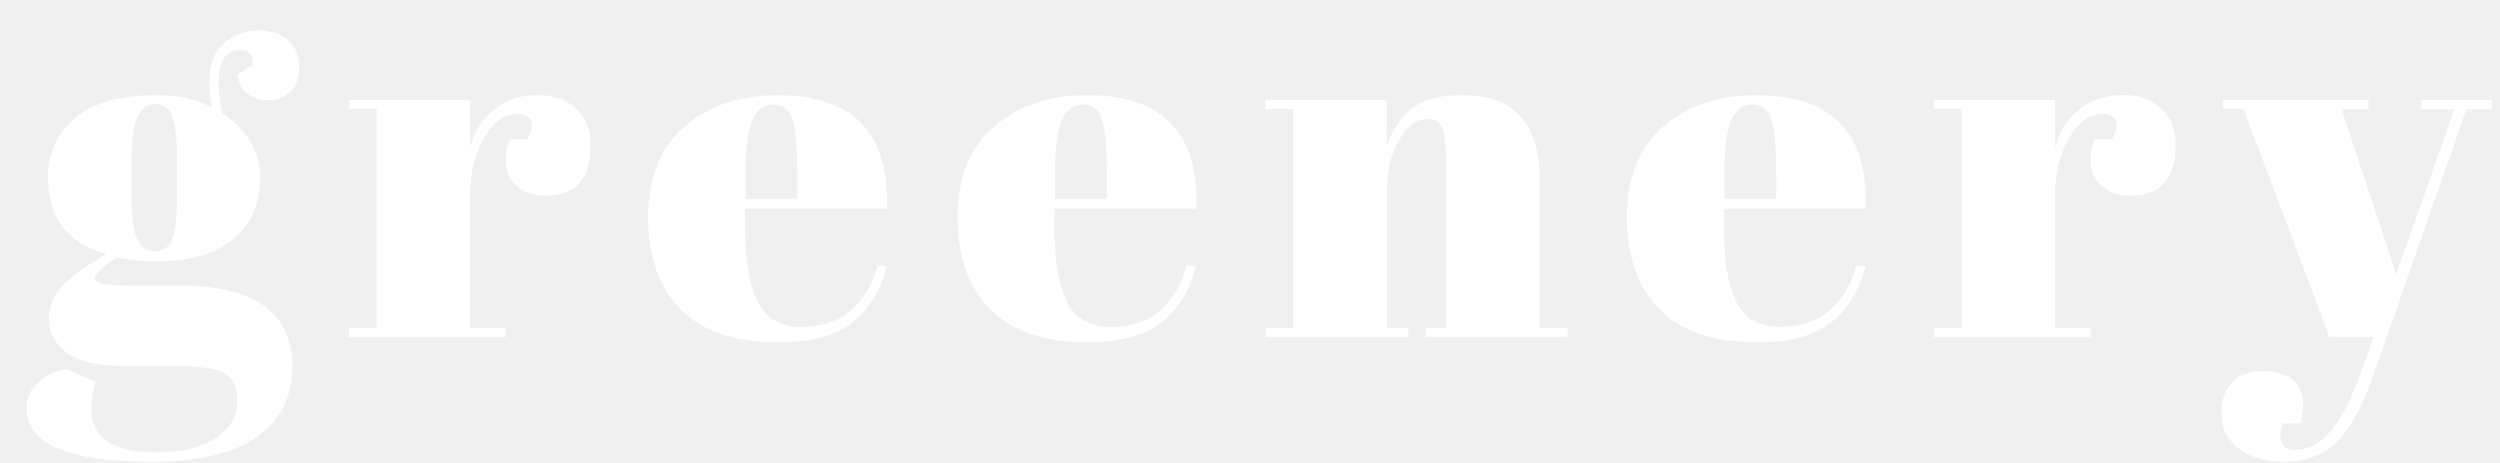
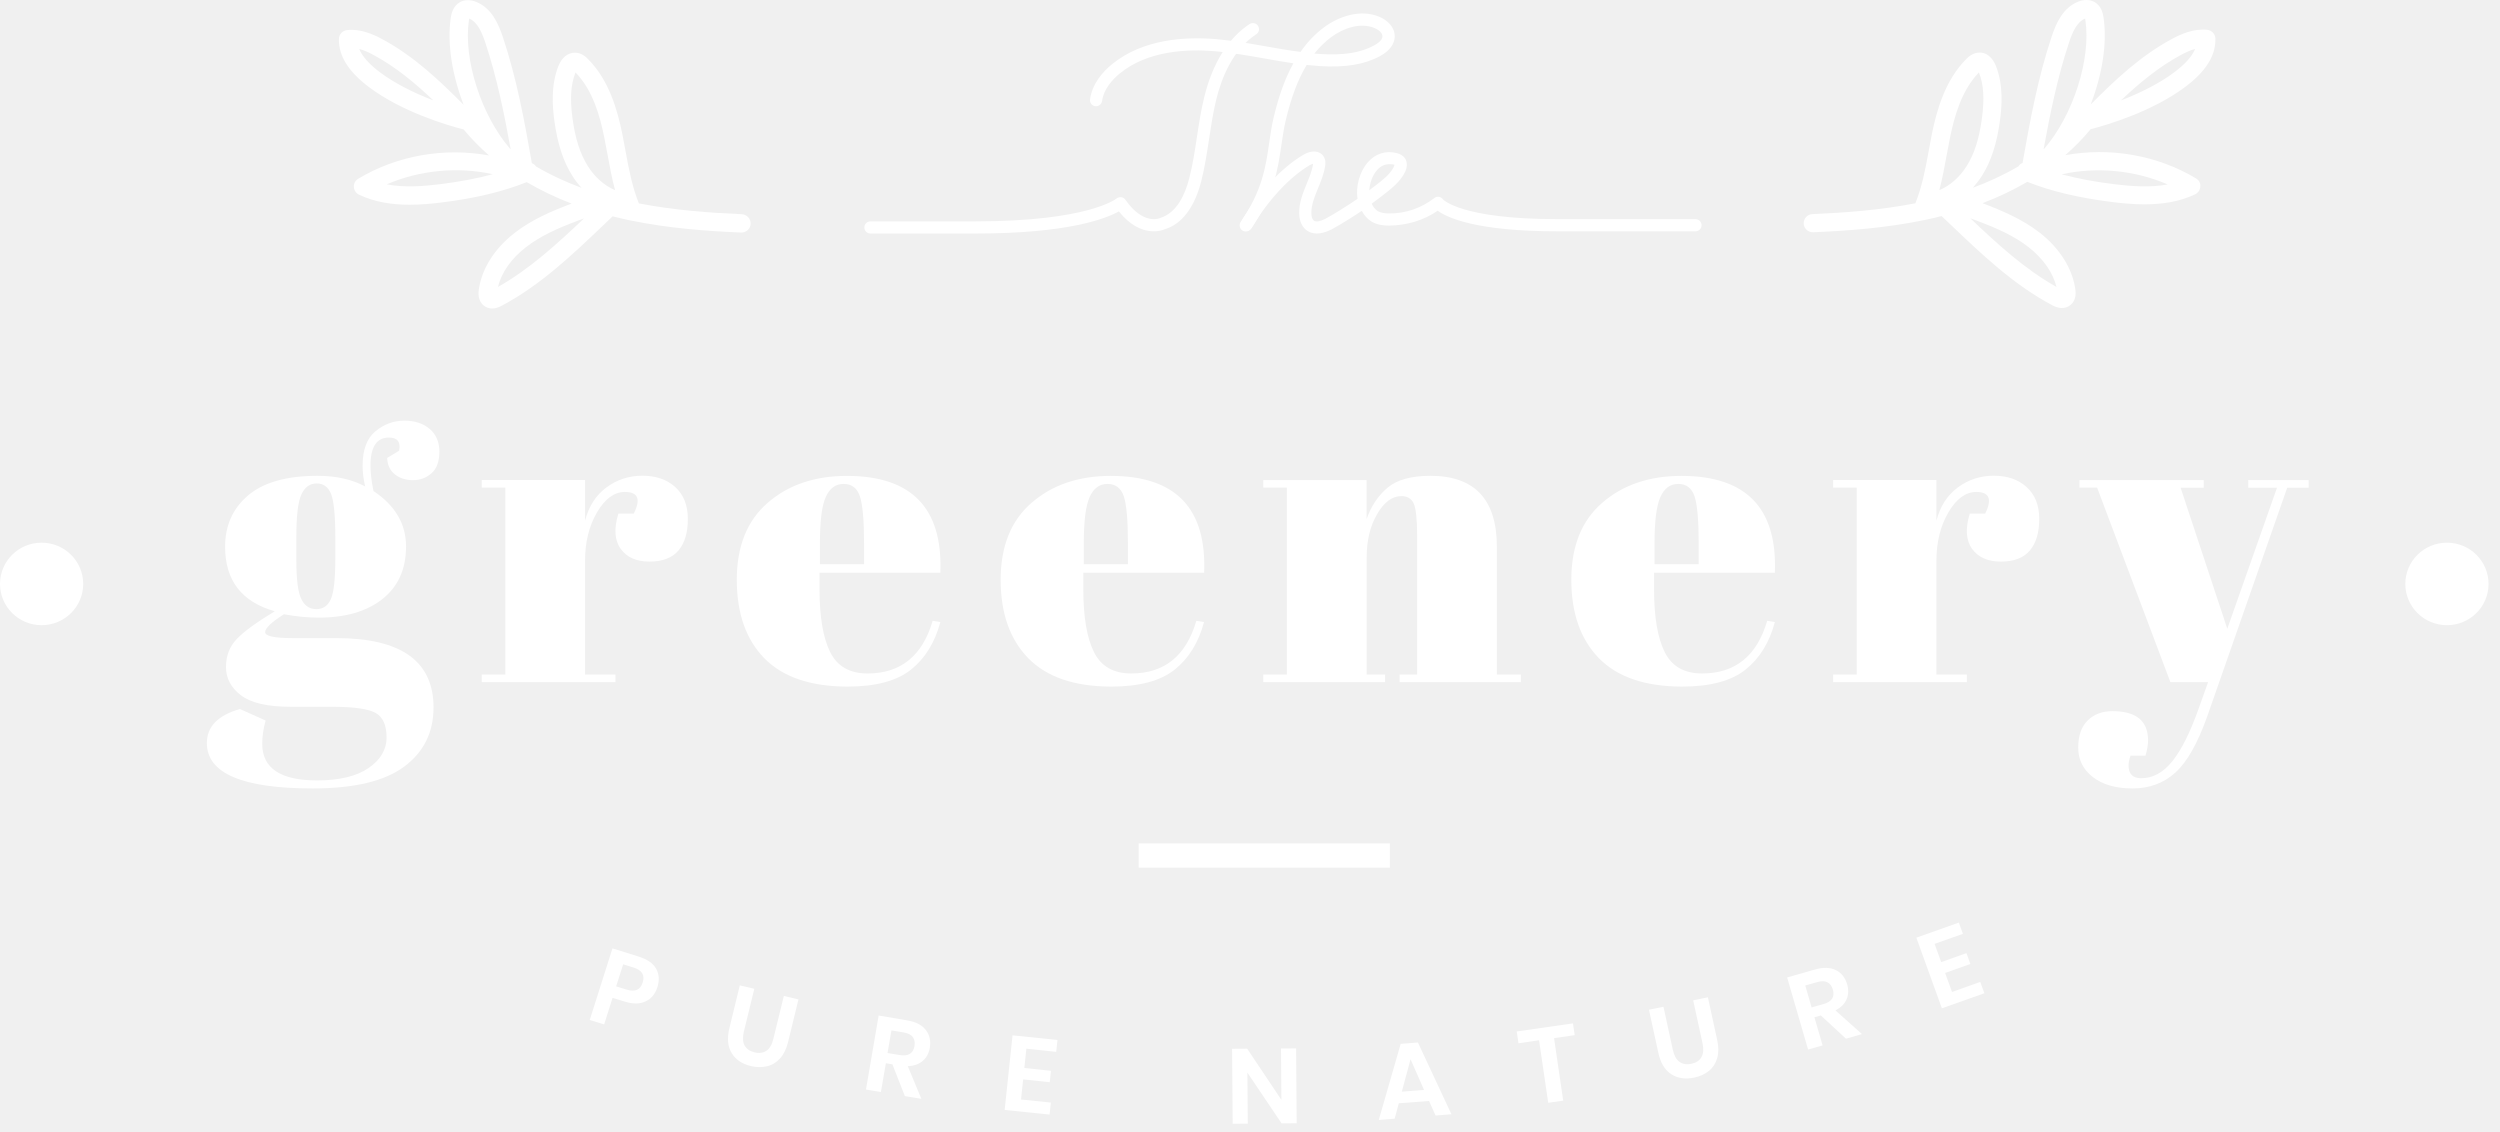
- <svg xmlns="http://www.w3.org/2000/svg" width="81" height="15" viewBox="0 0 81 15" fill="none">
-   <path d="M7.712 2.402L8.167 2.127C8.234 1.792 8.101 1.627 7.778 1.627C7.312 1.627 7.079 1.983 7.079 2.692C7.079 2.971 7.116 3.294 7.193 3.661C8.019 4.208 8.43 4.913 8.43 5.768C8.43 6.624 8.13 7.288 7.534 7.762C6.938 8.235 6.127 8.47 5.109 8.47C4.686 8.47 4.246 8.426 3.79 8.342C3.313 8.643 3.076 8.87 3.076 9.021C3.076 9.171 3.424 9.248 4.116 9.248H5.779C8.241 9.248 9.474 10.126 9.474 11.881C9.474 12.828 9.104 13.577 8.36 14.131C7.615 14.685 6.456 14.961 4.883 14.961C2.202 14.961 0.861 14.384 0.861 13.235C0.861 12.611 1.28 12.182 2.117 11.943L3.094 12.38C3.005 12.692 2.965 12.989 2.965 13.268C2.965 14.193 3.661 14.656 5.049 14.656C5.897 14.656 6.549 14.498 7.004 14.186C7.46 13.874 7.689 13.485 7.689 13.022C7.689 12.56 7.552 12.251 7.275 12.094C6.997 11.936 6.445 11.858 5.623 11.858H4.046C3.168 11.858 2.539 11.712 2.157 11.422C1.776 11.132 1.587 10.772 1.587 10.35C1.587 9.924 1.724 9.568 1.994 9.285C2.265 8.999 2.75 8.646 3.442 8.228C2.183 7.872 1.554 7.057 1.554 5.776C1.554 4.968 1.846 4.318 2.431 3.823C3.016 3.327 3.898 3.081 5.068 3.081C5.771 3.081 6.375 3.217 6.875 3.485C6.808 3.195 6.779 2.931 6.779 2.696C6.779 2.094 6.941 1.657 7.267 1.389C7.593 1.121 7.956 0.985 8.36 0.985C8.763 0.985 9.085 1.091 9.33 1.301C9.574 1.51 9.696 1.8 9.696 2.163C9.696 2.53 9.6 2.802 9.404 2.978C9.208 3.154 8.971 3.246 8.697 3.246C8.419 3.246 8.193 3.173 8.012 3.03C7.819 2.879 7.723 2.674 7.712 2.402ZM4.261 5.423V6.293C4.261 7.013 4.324 7.505 4.449 7.762C4.575 8.019 4.764 8.147 5.02 8.147C5.275 8.147 5.46 8.022 5.571 7.769C5.686 7.516 5.742 6.998 5.742 6.212V5.423C5.742 4.582 5.686 4.032 5.579 3.768C5.471 3.503 5.29 3.371 5.035 3.371C4.779 3.371 4.586 3.507 4.457 3.782C4.324 4.058 4.261 4.605 4.261 5.423Z" fill="white" />
-   <path d="M16.746 3.694C16.343 3.694 15.991 3.951 15.687 4.468C15.383 4.986 15.232 5.599 15.232 6.308V10.632H16.387V10.922H11.307V10.632H12.203V3.529H11.307V3.239H15.232V4.788C15.372 4.241 15.643 3.819 16.046 3.521C16.446 3.224 16.905 3.077 17.413 3.077C17.924 3.077 18.338 3.22 18.657 3.507C18.975 3.793 19.138 4.197 19.138 4.718C19.138 5.239 19.02 5.64 18.779 5.922C18.538 6.201 18.175 6.341 17.679 6.341C17.183 6.341 16.82 6.179 16.587 5.856C16.354 5.533 16.324 5.085 16.498 4.516H17.083C17.361 3.969 17.246 3.694 16.746 3.694Z" fill="white" />
-   <path d="M22.046 10.015C21.346 9.3 20.998 8.305 20.998 7.031C20.998 5.757 21.391 4.78 22.179 4.101C22.964 3.422 23.968 3.084 25.182 3.084C27.645 3.084 28.83 4.311 28.733 6.763H24.142V7.394C24.142 8.448 24.279 9.244 24.549 9.784C24.819 10.324 25.293 10.592 25.967 10.592C27.226 10.592 28.052 9.924 28.441 8.591L28.733 8.639C28.526 9.413 28.156 10.015 27.619 10.445C27.082 10.874 26.275 11.091 25.201 11.091C23.797 11.087 22.746 10.728 22.046 10.015ZM24.157 6.44H25.834V5.651C25.834 4.78 25.782 4.186 25.678 3.866C25.575 3.551 25.367 3.389 25.06 3.389C24.749 3.389 24.523 3.558 24.375 3.896C24.227 4.234 24.157 4.817 24.157 5.647V6.44Z" fill="white" />
-   <path d="M32.077 10.015C31.377 9.3 31.025 8.305 31.025 7.031C31.025 5.757 31.418 4.78 32.207 4.101C32.992 3.422 33.995 3.084 35.21 3.084C37.672 3.084 38.857 4.311 38.757 6.763H34.166V7.394C34.166 8.448 34.303 9.244 34.573 9.784C34.843 10.324 35.317 10.592 35.987 10.592C37.246 10.592 38.072 9.924 38.461 8.591L38.753 8.639C38.546 9.413 38.176 10.015 37.639 10.445C37.102 10.874 36.295 11.091 35.221 11.091C33.825 11.087 32.777 10.728 32.077 10.015ZM34.184 6.44H35.861V5.651C35.861 4.78 35.81 4.186 35.706 3.866C35.602 3.551 35.395 3.389 35.087 3.389C34.776 3.389 34.551 3.558 34.403 3.896C34.254 4.234 34.184 4.817 34.184 5.647V6.44Z" fill="white" />
-   <path d="M41.005 3.243H44.93V4.726C45.104 4.23 45.371 3.834 45.726 3.533C46.085 3.232 46.626 3.081 47.355 3.081C49.036 3.081 49.881 3.98 49.881 5.776V10.632H50.792V10.922H46.185V10.632H46.852V5.386C46.852 4.74 46.807 4.326 46.722 4.135C46.637 3.947 46.478 3.852 46.252 3.852C45.904 3.852 45.596 4.08 45.334 4.531C45.067 4.983 44.934 5.533 44.934 6.176V10.632H45.633V10.922H41.005V10.632H41.901V3.529H41.005V3.243Z" fill="white" />
-   <path d="M53.762 10.015C53.062 9.3 52.71 8.305 52.71 7.031C52.71 5.757 53.102 4.78 53.891 4.101C54.676 3.422 55.68 3.084 56.894 3.084C59.357 3.084 60.542 4.311 60.445 6.763H55.854V7.394C55.854 8.448 55.991 9.244 56.261 9.784C56.531 10.324 57.005 10.592 57.679 10.592C58.938 10.592 59.764 9.924 60.153 8.591L60.445 8.639C60.238 9.413 59.868 10.015 59.331 10.445C58.794 10.874 57.987 11.091 56.913 11.091C55.513 11.087 54.461 10.728 53.762 10.015ZM55.872 6.44H57.55V5.651C57.55 4.78 57.498 4.186 57.394 3.866C57.29 3.551 57.083 3.389 56.776 3.389C56.465 3.389 56.239 3.558 56.091 3.896C55.943 4.234 55.872 4.817 55.872 5.647V6.44Z" fill="white" />
-   <path d="M68.099 3.694C67.699 3.694 67.343 3.951 67.04 4.468C66.736 4.986 66.584 5.599 66.584 6.308V10.632H67.74V10.922H62.659V10.632H63.555V3.529H62.659V3.239H66.584V4.788C66.725 4.241 66.995 3.819 67.399 3.521C67.799 3.224 68.258 3.077 68.765 3.077C69.276 3.077 69.691 3.22 70.009 3.507C70.328 3.793 70.491 4.197 70.491 4.718C70.491 5.239 70.372 5.64 70.132 5.922C69.895 6.201 69.528 6.341 69.032 6.341C68.539 6.341 68.173 6.179 67.939 5.856C67.706 5.533 67.677 5.085 67.851 4.516H68.436C68.71 3.969 68.595 3.694 68.099 3.694Z" fill="white" />
-   <path d="M72.02 3.533V3.243H76.741V3.533H75.863L77.637 8.892L79.526 3.533H78.433V3.243H80.729V3.533H79.914L76.871 12.233C76.511 13.243 76.112 13.951 75.667 14.355C75.223 14.759 74.678 14.961 74.038 14.961C73.397 14.961 72.894 14.814 72.523 14.524C72.153 14.234 71.972 13.863 71.972 13.412C71.972 12.96 72.09 12.615 72.331 12.38C72.568 12.141 72.883 12.024 73.275 12.024C74.175 12.024 74.627 12.395 74.627 13.136C74.627 13.298 74.593 13.492 74.53 13.716H73.96C73.871 13.962 73.864 14.168 73.927 14.329C73.993 14.491 74.138 14.572 74.367 14.572C74.812 14.572 75.208 14.355 75.556 13.918C75.904 13.481 76.234 12.817 76.549 11.925L76.908 10.922H75.475L72.69 3.529H72.02V3.533Z" fill="white" />
+ <svg xmlns="http://www.w3.org/2000/svg" width="95" height="43" viewBox="0 0 95 43" fill="none">
+   <path d="M14.712 17.402L15.167 17.127C15.234 16.793 15.101 16.627 14.778 16.627C14.312 16.627 14.079 16.983 14.079 17.692C14.079 17.971 14.116 18.294 14.193 18.661C15.019 19.208 15.43 19.913 15.43 20.768C15.43 21.624 15.13 22.288 14.534 22.762C13.938 23.235 13.127 23.47 12.109 23.47C11.686 23.47 11.246 23.426 10.79 23.342C10.313 23.643 10.076 23.87 10.076 24.021C10.076 24.171 10.424 24.248 11.116 24.248H12.779C15.241 24.248 16.474 25.126 16.474 26.881C16.474 27.828 16.104 28.577 15.36 29.131C14.615 29.685 13.456 29.961 11.883 29.961C9.202 29.961 7.861 29.384 7.861 28.235C7.861 27.611 8.28 27.182 9.117 26.943L10.094 27.38C10.005 27.692 9.965 27.989 9.965 28.268C9.965 29.193 10.661 29.656 12.049 29.656C12.897 29.656 13.549 29.498 14.004 29.186C14.46 28.874 14.69 28.485 14.69 28.022C14.69 27.56 14.553 27.251 14.275 27.093C13.997 26.936 13.445 26.858 12.623 26.858H11.046C10.168 26.858 9.539 26.712 9.157 26.422C8.776 26.132 8.587 25.772 8.587 25.35C8.587 24.924 8.724 24.568 8.994 24.285C9.265 23.999 9.75 23.646 10.442 23.228C9.183 22.872 8.554 22.057 8.554 20.776C8.554 19.968 8.846 19.318 9.431 18.823C10.016 18.327 10.898 18.081 12.068 18.081C12.771 18.081 13.375 18.217 13.875 18.485C13.808 18.195 13.779 17.93 13.779 17.696C13.779 17.093 13.941 16.657 14.267 16.389C14.593 16.121 14.956 15.985 15.36 15.985C15.763 15.985 16.085 16.091 16.33 16.301C16.574 16.51 16.697 16.8 16.697 17.163C16.697 17.53 16.6 17.802 16.404 17.978C16.208 18.154 15.971 18.246 15.697 18.246C15.419 18.246 15.193 18.173 15.012 18.03C14.819 17.879 14.723 17.674 14.712 17.402ZM11.261 20.423V21.293C11.261 22.013 11.323 22.505 11.449 22.762C11.575 23.019 11.764 23.147 12.02 23.147C12.275 23.147 12.46 23.022 12.571 22.769C12.686 22.516 12.742 21.998 12.742 21.212V20.423C12.742 19.582 12.686 19.032 12.579 18.767C12.471 18.503 12.29 18.371 12.034 18.371C11.779 18.371 11.586 18.507 11.457 18.782C11.323 19.058 11.261 19.605 11.261 20.423Z" fill="white" />
+   <path d="M23.746 18.694C23.343 18.694 22.991 18.951 22.687 19.468C22.384 19.986 22.232 20.599 22.232 21.308V25.632H23.387V25.922H18.307V25.632H19.203V18.529H18.307V18.239H22.232V19.788C22.372 19.241 22.643 18.819 23.046 18.521C23.446 18.224 23.905 18.077 24.413 18.077C24.924 18.077 25.338 18.22 25.657 18.507C25.975 18.793 26.138 19.197 26.138 19.718C26.138 20.239 26.02 20.64 25.779 20.922C25.538 21.201 25.175 21.341 24.679 21.341C24.183 21.341 23.82 21.179 23.587 20.856C23.354 20.533 23.324 20.085 23.498 19.516H24.083C24.361 18.969 24.246 18.694 23.746 18.694Z" fill="white" />
+   <path d="M29.046 25.015C28.346 24.299 27.998 23.305 27.998 22.031C27.998 20.757 28.391 19.78 29.179 19.101C29.964 18.422 30.968 18.084 32.182 18.084C34.645 18.084 35.83 19.311 35.733 21.763H31.142V22.394C31.142 23.448 31.279 24.244 31.549 24.784C31.819 25.324 32.293 25.592 32.967 25.592C34.226 25.592 35.052 24.924 35.441 23.591L35.733 23.639C35.526 24.413 35.156 25.015 34.619 25.445C34.082 25.874 33.275 26.091 32.201 26.091C30.797 26.087 29.746 25.728 29.046 25.015ZM31.157 21.44H32.834V20.651C32.834 19.78 32.782 19.186 32.678 18.866C32.575 18.551 32.367 18.389 32.06 18.389C31.749 18.389 31.523 18.558 31.375 18.896C31.227 19.233 31.157 19.817 31.157 20.647V21.44Z" fill="white" />
+   <path d="M39.077 25.015C38.377 24.299 38.025 23.305 38.025 22.031C38.025 20.757 38.418 19.78 39.207 19.101C39.992 18.422 40.995 18.084 42.21 18.084C44.672 18.084 45.857 19.311 45.757 21.763H41.166V22.394C41.166 23.448 41.303 24.244 41.573 24.784C41.843 25.324 42.317 25.592 42.987 25.592C44.246 25.592 45.072 24.924 45.461 23.591L45.753 23.639C45.546 24.413 45.176 25.015 44.639 25.445C44.102 25.874 43.295 26.091 42.221 26.091C40.825 26.087 39.777 25.728 39.077 25.015ZM41.184 21.44H42.861V20.651C42.861 19.78 42.81 19.186 42.706 18.866C42.602 18.551 42.395 18.389 42.087 18.389C41.776 18.389 41.551 18.558 41.403 18.896C41.254 19.233 41.184 19.817 41.184 20.647V21.44Z" fill="white" />
+   <path d="M48.005 18.243H51.93V19.726C52.104 19.23 52.371 18.834 52.726 18.533C53.085 18.232 53.626 18.081 54.355 18.081C56.036 18.081 56.881 18.98 56.881 20.776V25.632H57.792V25.922H53.185V25.632H53.852V20.387C53.852 19.74 53.807 19.326 53.722 19.135C53.637 18.947 53.478 18.852 53.252 18.852C52.904 18.852 52.596 19.08 52.334 19.531C52.067 19.983 51.934 20.533 51.934 21.176V25.632H52.633V25.922H48.005V25.632H48.901V18.529H48.005V18.243Z" fill="white" />
+   <path d="M60.762 25.015C60.062 24.299 59.71 23.305 59.71 22.031C59.71 20.757 60.102 19.78 60.891 19.101C61.676 18.422 62.68 18.084 63.894 18.084C66.357 18.084 67.542 19.311 67.445 21.763H62.854V22.394C62.854 23.448 62.991 24.244 63.261 24.784C63.531 25.324 64.005 25.592 64.679 25.592C65.938 25.592 66.764 24.924 67.153 23.591L67.445 23.639C67.238 24.413 66.868 25.015 66.331 25.445C65.794 25.874 64.987 26.091 63.913 26.091C62.513 26.087 61.461 25.728 60.762 25.015ZM62.872 21.44H64.55V20.651C64.55 19.78 64.498 19.186 64.394 18.866C64.29 18.551 64.083 18.389 63.776 18.389C63.465 18.389 63.239 18.558 63.091 18.896C62.943 19.233 62.872 19.817 62.872 20.647V21.44Z" fill="white" />
+   <path d="M75.099 18.694C74.699 18.694 74.343 18.951 74.04 19.468C73.736 19.986 73.584 20.599 73.584 21.308V25.632H74.74V25.922H69.659V25.632H70.555V18.529H69.659V18.239H73.584V19.788C73.725 19.241 73.995 18.819 74.399 18.521C74.799 18.224 75.258 18.077 75.765 18.077C76.276 18.077 76.691 18.22 77.009 18.507C77.328 18.793 77.491 19.197 77.491 19.718C77.491 20.239 77.372 20.64 77.132 20.922C76.895 21.201 76.528 21.341 76.032 21.341C75.539 21.341 75.173 21.179 74.939 20.856C74.706 20.533 74.677 20.085 74.851 19.516H75.436C75.71 18.969 75.595 18.694 75.099 18.694Z" fill="white" />
+   <path d="M79.02 18.533V18.243H83.741V18.533H82.863L84.637 23.892L86.526 18.533H85.433V18.243H87.729V18.533H86.914L83.871 27.233C83.511 28.243 83.112 28.951 82.667 29.355C82.223 29.759 81.678 29.961 81.038 29.961C80.397 29.961 79.894 29.814 79.523 29.524C79.153 29.234 78.972 28.863 78.972 28.412C78.972 27.96 79.09 27.615 79.331 27.38C79.568 27.141 79.883 27.024 80.275 27.024C81.175 27.024 81.627 27.395 81.627 28.136C81.627 28.298 81.593 28.492 81.53 28.716H80.96C80.871 28.962 80.864 29.168 80.927 29.329C80.993 29.491 81.138 29.572 81.367 29.572C81.812 29.572 82.208 29.355 82.556 28.918C82.904 28.481 83.234 27.817 83.549 26.925L83.908 25.922H82.475L79.69 18.529H79.02V18.533Z" fill="white" />
+   <path d="M47.339 8.797C47.294 8.797 47.25 8.786 47.209 8.757C47.102 8.687 47.076 8.544 47.146 8.437C47.968 7.24 48.101 6.326 48.227 5.442C48.275 5.122 48.32 4.792 48.401 4.454C48.594 3.639 48.838 2.964 49.149 2.406C48.772 2.351 48.394 2.284 48.027 2.218C47.424 2.112 46.798 2.002 46.179 1.947C45.109 1.855 43.606 1.925 42.547 2.795C42.277 3.019 41.94 3.378 41.88 3.837C41.862 3.962 41.743 4.05 41.621 4.036C41.495 4.021 41.403 3.903 41.421 3.779C41.503 3.173 41.917 2.718 42.255 2.442C43.436 1.473 45.061 1.389 46.224 1.488C46.861 1.543 47.498 1.657 48.112 1.763C48.542 1.84 48.979 1.917 49.42 1.972C49.679 1.598 49.979 1.286 50.316 1.036C50.853 0.636 51.693 0.324 52.43 0.644C52.708 0.765 53.004 1.022 53 1.385C52.997 1.671 52.8 1.936 52.445 2.13C51.852 2.453 51.13 2.571 50.157 2.512C49.99 2.501 49.819 2.486 49.653 2.468C49.323 3.015 49.064 3.705 48.861 4.561C48.786 4.876 48.742 5.181 48.694 5.508C48.557 6.444 48.416 7.413 47.535 8.698C47.487 8.764 47.413 8.797 47.339 8.797ZM49.945 2.035C50.023 2.042 50.105 2.046 50.182 2.053C51.06 2.108 51.704 2.005 52.219 1.726C52.312 1.675 52.534 1.539 52.534 1.381C52.534 1.253 52.389 1.132 52.241 1.069C51.682 0.831 51.023 1.088 50.59 1.407C50.353 1.583 50.142 1.793 49.945 2.035Z" fill="white" />
+   <path d="M50.037 8.874C49.874 8.874 49.752 8.823 49.663 8.76C49.485 8.636 49.381 8.415 49.37 8.136C49.355 7.718 49.507 7.343 49.656 6.98C49.759 6.727 49.859 6.488 49.896 6.242C49.896 6.235 49.896 6.231 49.9 6.224C49.867 6.231 49.822 6.246 49.77 6.275C49 6.73 48.174 7.619 47.567 8.654C47.5 8.764 47.36 8.801 47.249 8.738C47.138 8.676 47.1 8.533 47.163 8.423C47.811 7.321 48.696 6.371 49.533 5.879C49.852 5.691 50.163 5.721 50.303 5.956C50.389 6.092 50.363 6.246 50.355 6.312C50.307 6.613 50.196 6.888 50.085 7.156C49.948 7.487 49.822 7.802 49.833 8.122C49.837 8.25 49.874 8.349 49.929 8.386C50.007 8.441 50.17 8.415 50.366 8.313C50.563 8.21 50.755 8.089 50.948 7.971L51.04 7.912C51.225 7.799 51.403 7.681 51.585 7.556C51.514 7.079 51.666 6.514 51.985 6.158C52.277 5.831 52.67 5.71 53.088 5.82C53.221 5.857 53.325 5.923 53.388 6.014C53.484 6.158 53.484 6.345 53.388 6.543C53.203 6.918 52.855 7.182 52.551 7.417L52.444 7.501C52.34 7.582 52.233 7.663 52.125 7.74C52.173 7.843 52.248 7.96 52.362 8.026C52.459 8.081 52.588 8.107 52.781 8.111C53.399 8.118 54.014 7.909 54.503 7.527C54.554 7.487 54.614 7.468 54.68 7.479C54.743 7.49 54.799 7.523 54.836 7.578C54.836 7.578 55.502 8.327 59.172 8.327H64.426C64.556 8.327 64.66 8.43 64.66 8.559C64.66 8.687 64.556 8.79 64.426 8.79H59.172C56.128 8.79 55.014 8.283 54.632 8.008C54.088 8.382 53.447 8.566 52.777 8.573C52.588 8.573 52.344 8.551 52.129 8.426C51.977 8.335 51.844 8.195 51.748 8.012C51.599 8.111 51.451 8.21 51.3 8.302L51.207 8.36C51.007 8.485 50.803 8.61 50.596 8.72C50.366 8.834 50.185 8.874 50.037 8.874ZM52.81 6.238C52.621 6.238 52.462 6.312 52.329 6.462C52.159 6.653 52.051 6.947 52.033 7.23C52.07 7.2 52.111 7.171 52.148 7.141L52.259 7.057C52.536 6.844 52.825 6.624 52.962 6.345C52.984 6.297 52.988 6.268 52.988 6.26C52.929 6.242 52.87 6.238 52.81 6.238Z" fill="white" />
+   <path d="M37.077 8.874H33.078C32.948 8.874 32.845 8.771 32.845 8.643C32.845 8.514 32.948 8.412 33.078 8.412H37.077C41.35 8.412 42.409 7.556 42.42 7.549C42.472 7.505 42.539 7.49 42.602 7.494C42.669 7.501 42.728 7.538 42.765 7.589C43.442 8.566 44.065 8.298 44.087 8.283C44.735 8.085 45.042 7.358 45.19 6.778C45.324 6.264 45.405 5.728 45.483 5.207C45.56 4.704 45.638 4.186 45.764 3.68C46.079 2.402 46.671 1.448 47.482 0.915C47.59 0.846 47.734 0.875 47.804 0.981C47.875 1.088 47.845 1.231 47.738 1.301C46.838 1.888 46.412 2.978 46.216 3.79C46.097 4.274 46.02 4.785 45.946 5.276C45.864 5.809 45.783 6.356 45.646 6.892C45.39 7.887 44.909 8.518 44.257 8.713C44.253 8.716 43.387 9.124 42.517 8.033C42.024 8.309 40.584 8.874 37.077 8.874Z" fill="white" />
+   <path d="M23.277 37.919L22.958 38.928L22.41 38.759L23.273 36.039L24.273 36.351C24.595 36.454 24.817 36.604 24.932 36.81C25.047 37.016 25.065 37.251 24.98 37.515C24.898 37.776 24.747 37.955 24.528 38.054C24.31 38.157 24.043 38.157 23.732 38.058L23.277 37.919ZM24.421 37.339C24.465 37.203 24.462 37.085 24.406 36.99C24.354 36.894 24.243 36.821 24.073 36.766L23.68 36.645L23.414 37.482L23.806 37.603C24.128 37.706 24.332 37.618 24.421 37.339Z" fill="white" />
+   <path d="M28.664 37.574L28.267 39.2C28.216 39.417 28.223 39.593 28.293 39.725C28.364 39.857 28.49 39.945 28.671 39.989C28.852 40.033 29.001 40.011 29.127 39.927C29.249 39.843 29.338 39.692 29.389 39.472L29.786 37.846L30.341 37.978L29.945 39.604C29.882 39.861 29.782 40.066 29.641 40.221C29.5 40.375 29.338 40.474 29.145 40.518C28.953 40.562 28.749 40.562 28.534 40.511C28.197 40.43 27.956 40.268 27.805 40.019C27.653 39.773 27.623 39.457 27.716 39.072L28.112 37.445L28.664 37.574Z" fill="white" />
+   <path d="M34.385 41.652L33.911 40.444L33.663 40.404L33.474 41.498L32.907 41.402L33.389 38.59L34.47 38.774C34.799 38.829 35.036 38.95 35.181 39.141C35.325 39.328 35.377 39.552 35.333 39.813C35.296 40.026 35.207 40.195 35.062 40.316C34.918 40.437 34.729 40.507 34.496 40.514L35.011 41.755L34.385 41.652ZM33.726 40.015L34.192 40.092C34.514 40.147 34.703 40.033 34.751 39.747C34.773 39.611 34.751 39.501 34.688 39.409C34.622 39.321 34.507 39.262 34.34 39.233L33.874 39.156L33.726 40.015Z" fill="white" />
+   <path d="M39.002 39.85L38.925 40.584L39.936 40.691L39.891 41.124L38.88 41.017L38.799 41.781L39.932 41.898L39.884 42.354L38.177 42.177L38.477 39.343L40.184 39.52L40.136 39.971L39.002 39.85Z" fill="white" />
+   <path d="M49.274 42.684L48.7 42.688L47.401 40.76L47.416 42.699L46.842 42.702L46.819 39.854L47.393 39.85L48.693 41.795L48.678 39.843L49.252 39.839L49.274 42.684Z" fill="white" />
+   <path d="M54.303 41.836L53.155 41.924L52.996 42.511L52.393 42.559L53.226 39.666L53.881 39.615L55.155 42.342L54.551 42.39L54.303 41.836ZM54.114 41.417L53.6 40.25L53.27 41.483L54.114 41.417Z" fill="white" />
+   <path d="M59.772 38.888L59.839 39.336L59.054 39.449L59.402 41.825L58.832 41.905L58.484 39.53L57.702 39.644L57.636 39.196L59.772 38.888Z" fill="white" />
+   <path d="M63.212 38.257L63.567 39.89C63.615 40.111 63.697 40.261 63.819 40.349C63.938 40.437 64.093 40.463 64.275 40.423C64.456 40.386 64.582 40.301 64.656 40.169C64.73 40.041 64.741 39.865 64.697 39.648L64.341 38.014L64.9 37.897L65.256 39.531C65.311 39.788 65.311 40.015 65.252 40.213C65.193 40.412 65.089 40.573 64.938 40.694C64.786 40.819 64.6 40.904 64.382 40.948C64.045 41.021 63.752 40.977 63.508 40.819C63.264 40.661 63.097 40.39 63.016 40.004L62.66 38.37L63.212 38.257Z" fill="white" />
+   <path d="M70.148 39.471L69.192 38.587L68.948 38.657L69.259 39.725L68.707 39.883L67.911 37.144L68.963 36.843C69.285 36.751 69.552 36.759 69.763 36.865C69.977 36.971 70.118 37.151 70.192 37.405C70.251 37.61 70.244 37.801 70.17 37.974C70.096 38.146 69.955 38.286 69.748 38.396L70.755 39.295L70.148 39.471ZM68.841 38.282L69.296 38.154C69.611 38.062 69.729 37.882 69.648 37.603C69.611 37.471 69.54 37.379 69.444 37.328C69.344 37.276 69.215 37.273 69.055 37.32L68.6 37.449L68.841 38.282Z" fill="white" />
+   <path d="M73.514 35.867L73.766 36.561L74.725 36.219L74.873 36.63L73.914 36.972L74.177 37.695L75.25 37.313L75.406 37.743L73.791 38.315L72.821 35.632L74.436 35.059L74.591 35.485L73.514 35.867Z" fill="white" />
+   <path d="M52.815 32.049H43.269V32.971H52.815V32.049Z" fill="white" />
+   <path d="M28.187 8.14C26.987 8.088 25.636 7.993 24.277 7.729C24.029 7.112 23.899 6.451 23.773 5.754C23.733 5.53 23.692 5.306 23.647 5.085C23.462 4.186 23.148 3.048 22.34 2.24C22.274 2.174 22.103 2.002 21.852 2.002C21.848 2.002 21.848 2.002 21.844 2.002C21.574 2.002 21.348 2.189 21.218 2.512C20.929 3.25 20.992 4.05 21.066 4.59C21.185 5.467 21.403 6.135 21.752 6.686C21.855 6.851 21.974 7.002 22.1 7.138C21.559 6.939 20.966 6.675 20.37 6.326C20.33 6.267 20.274 6.223 20.211 6.201C19.933 4.608 19.633 2.975 19.108 1.407C18.93 0.875 18.671 0.302 18.093 0.071C17.871 -0.017 17.652 -0.014 17.478 0.082C17.197 0.24 17.149 0.552 17.13 0.673C16.982 1.657 17.186 2.864 17.619 3.984C16.701 3.059 15.731 2.138 14.538 1.495C14.179 1.301 13.701 1.088 13.19 1.143C13.016 1.161 12.883 1.304 12.879 1.48C12.864 2.127 13.242 2.725 14.035 3.32C15.268 4.241 16.934 4.744 17.619 4.92C17.908 5.269 18.23 5.599 18.585 5.908C16.893 5.599 15.101 5.9 13.613 6.792C13.501 6.859 13.438 6.98 13.446 7.104C13.453 7.229 13.527 7.343 13.642 7.398C14.253 7.688 14.916 7.78 15.571 7.78C16.001 7.78 16.427 7.74 16.827 7.688C18.089 7.53 19.108 7.281 20.015 6.921C20.544 7.229 21.111 7.505 21.722 7.736C20.978 8.015 20.2 8.345 19.545 8.859C18.785 9.454 18.304 10.217 18.193 11.014C18.137 11.403 18.323 11.579 18.437 11.649C18.526 11.704 18.619 11.723 18.704 11.723C18.871 11.723 19.015 11.646 19.074 11.613C20.541 10.834 21.752 9.678 22.922 8.562L23.281 8.22C23.496 8.276 23.707 8.323 23.921 8.371C23.929 8.375 23.936 8.375 23.947 8.375C25.417 8.679 26.873 8.782 28.161 8.837C28.165 8.837 28.172 8.837 28.176 8.837C28.361 8.837 28.517 8.69 28.524 8.507C28.532 8.312 28.38 8.151 28.187 8.14ZM14.453 2.758C14.035 2.446 13.768 2.149 13.649 1.859C13.846 1.91 14.035 2.002 14.209 2.097C15.046 2.549 15.779 3.162 16.467 3.815C15.675 3.511 14.968 3.143 14.453 2.758ZM21.866 2.762C21.866 2.758 21.866 2.758 21.87 2.754C22.533 3.433 22.803 4.428 22.962 5.225C23.007 5.442 23.047 5.662 23.088 5.882C23.17 6.326 23.251 6.781 23.373 7.226C22.973 7.057 22.607 6.741 22.34 6.315C22.048 5.853 21.859 5.273 21.755 4.494C21.655 3.749 21.689 3.217 21.866 2.762ZM17.819 0.768C17.823 0.743 17.826 0.721 17.83 0.706C18.141 0.831 18.315 1.238 18.441 1.616C18.878 2.931 19.16 4.311 19.404 5.669C19.396 5.662 19.389 5.658 19.382 5.651C18.286 4.381 17.601 2.248 17.819 0.768ZM16.738 6.998C16.086 7.079 15.364 7.134 14.694 7.005C15.949 6.466 17.393 6.326 18.723 6.62C18.134 6.781 17.478 6.903 16.738 6.998ZM18.922 10.904C19.056 10.357 19.426 9.828 19.978 9.399C20.529 8.969 21.177 8.679 21.977 8.378C22.051 8.353 22.122 8.323 22.192 8.301C21.181 9.256 20.13 10.225 18.922 10.904Z" fill="white" />
+   <path d="M83.452 6.781C81.963 5.889 80.175 5.588 78.479 5.897C78.834 5.588 79.156 5.258 79.445 4.909C80.13 4.733 81.793 4.23 83.03 3.309C83.822 2.718 84.2 2.116 84.185 1.469C84.181 1.297 84.048 1.15 83.874 1.132C83.356 1.08 82.882 1.293 82.526 1.484C81.334 2.127 80.364 3.044 79.445 3.973C79.879 2.853 80.082 1.649 79.934 0.665C79.916 0.548 79.871 0.232 79.586 0.074C79.412 -0.021 79.194 -0.025 78.971 0.063C78.394 0.295 78.135 0.867 77.96 1.4C77.438 2.964 77.138 4.601 76.857 6.194C76.79 6.216 76.739 6.264 76.698 6.323C76.102 6.671 75.509 6.936 74.969 7.134C75.094 6.994 75.209 6.844 75.313 6.682C75.661 6.132 75.879 5.464 75.998 4.586C76.072 4.047 76.135 3.246 75.846 2.508C75.717 2.182 75.476 1.983 75.213 1.998C74.961 2.002 74.791 2.174 74.724 2.237C73.913 3.048 73.599 4.182 73.413 5.082C73.369 5.306 73.328 5.53 73.287 5.754C73.162 6.451 73.032 7.108 72.784 7.725C71.425 7.989 70.073 8.085 68.874 8.136C68.681 8.143 68.533 8.305 68.54 8.496C68.548 8.683 68.703 8.826 68.888 8.826C68.892 8.826 68.9 8.826 68.903 8.826C70.192 8.771 71.647 8.668 73.117 8.364C73.124 8.364 73.132 8.36 73.139 8.36C73.354 8.316 73.565 8.265 73.78 8.21L74.135 8.547C75.305 9.663 76.516 10.82 77.983 11.598C78.042 11.631 78.186 11.704 78.353 11.704C78.438 11.704 78.531 11.686 78.62 11.631C78.734 11.561 78.92 11.389 78.864 10.999C78.753 10.207 78.272 9.439 77.513 8.845C76.857 8.334 76.079 8.004 75.335 7.721C75.942 7.49 76.509 7.218 77.038 6.91C77.946 7.27 78.968 7.512 80.234 7.674C80.634 7.725 81.06 7.765 81.489 7.765C82.141 7.765 82.808 7.674 83.415 7.384C83.53 7.328 83.607 7.215 83.611 7.09C83.626 6.969 83.563 6.848 83.452 6.781ZM82.859 2.097C83.034 2.005 83.222 1.91 83.415 1.859C83.296 2.149 83.026 2.446 82.608 2.758C82.093 3.143 81.386 3.511 80.597 3.815C81.289 3.158 82.026 2.549 82.859 2.097ZM78.623 1.616C78.749 1.234 78.92 0.831 79.234 0.706C79.238 0.721 79.242 0.743 79.245 0.768C79.464 2.248 78.779 4.381 77.679 5.654C77.672 5.658 77.664 5.665 77.657 5.669C77.905 4.311 78.186 2.931 78.623 1.616ZM73.976 5.882C74.017 5.662 74.058 5.442 74.102 5.225C74.265 4.432 74.535 3.437 75.198 2.754C75.198 2.758 75.198 2.758 75.202 2.762C75.38 3.213 75.413 3.749 75.313 4.498C75.209 5.273 75.024 5.853 74.728 6.319C74.465 6.737 74.095 7.057 73.695 7.226C73.813 6.778 73.895 6.323 73.976 5.882ZM78.146 10.904C76.935 10.225 75.883 9.259 74.872 8.294C74.943 8.32 75.017 8.345 75.091 8.375C75.894 8.676 76.542 8.966 77.09 9.395C77.642 9.828 78.012 10.357 78.146 10.904ZM80.327 6.998C79.582 6.906 78.931 6.781 78.342 6.624C79.671 6.33 81.119 6.466 82.371 7.009C81.704 7.134 80.982 7.079 80.327 6.998Z" fill="white" />
+   <path d="M1.581 23.757C2.454 23.757 3.162 23.055 3.162 22.189C3.162 21.323 2.454 20.622 1.581 20.622C0.708 20.622 0 21.323 0 22.189C0 23.055 0.708 23.757 1.581 23.757Z" fill="white" />
+   <path d="M92.984 23.757C93.857 23.757 94.565 23.055 94.565 22.189C94.565 21.323 93.857 20.622 92.984 20.622C92.11 20.622 91.402 21.323 91.402 22.189C91.402 23.055 92.11 23.757 92.984 23.757Z" fill="white" />
</svg>
